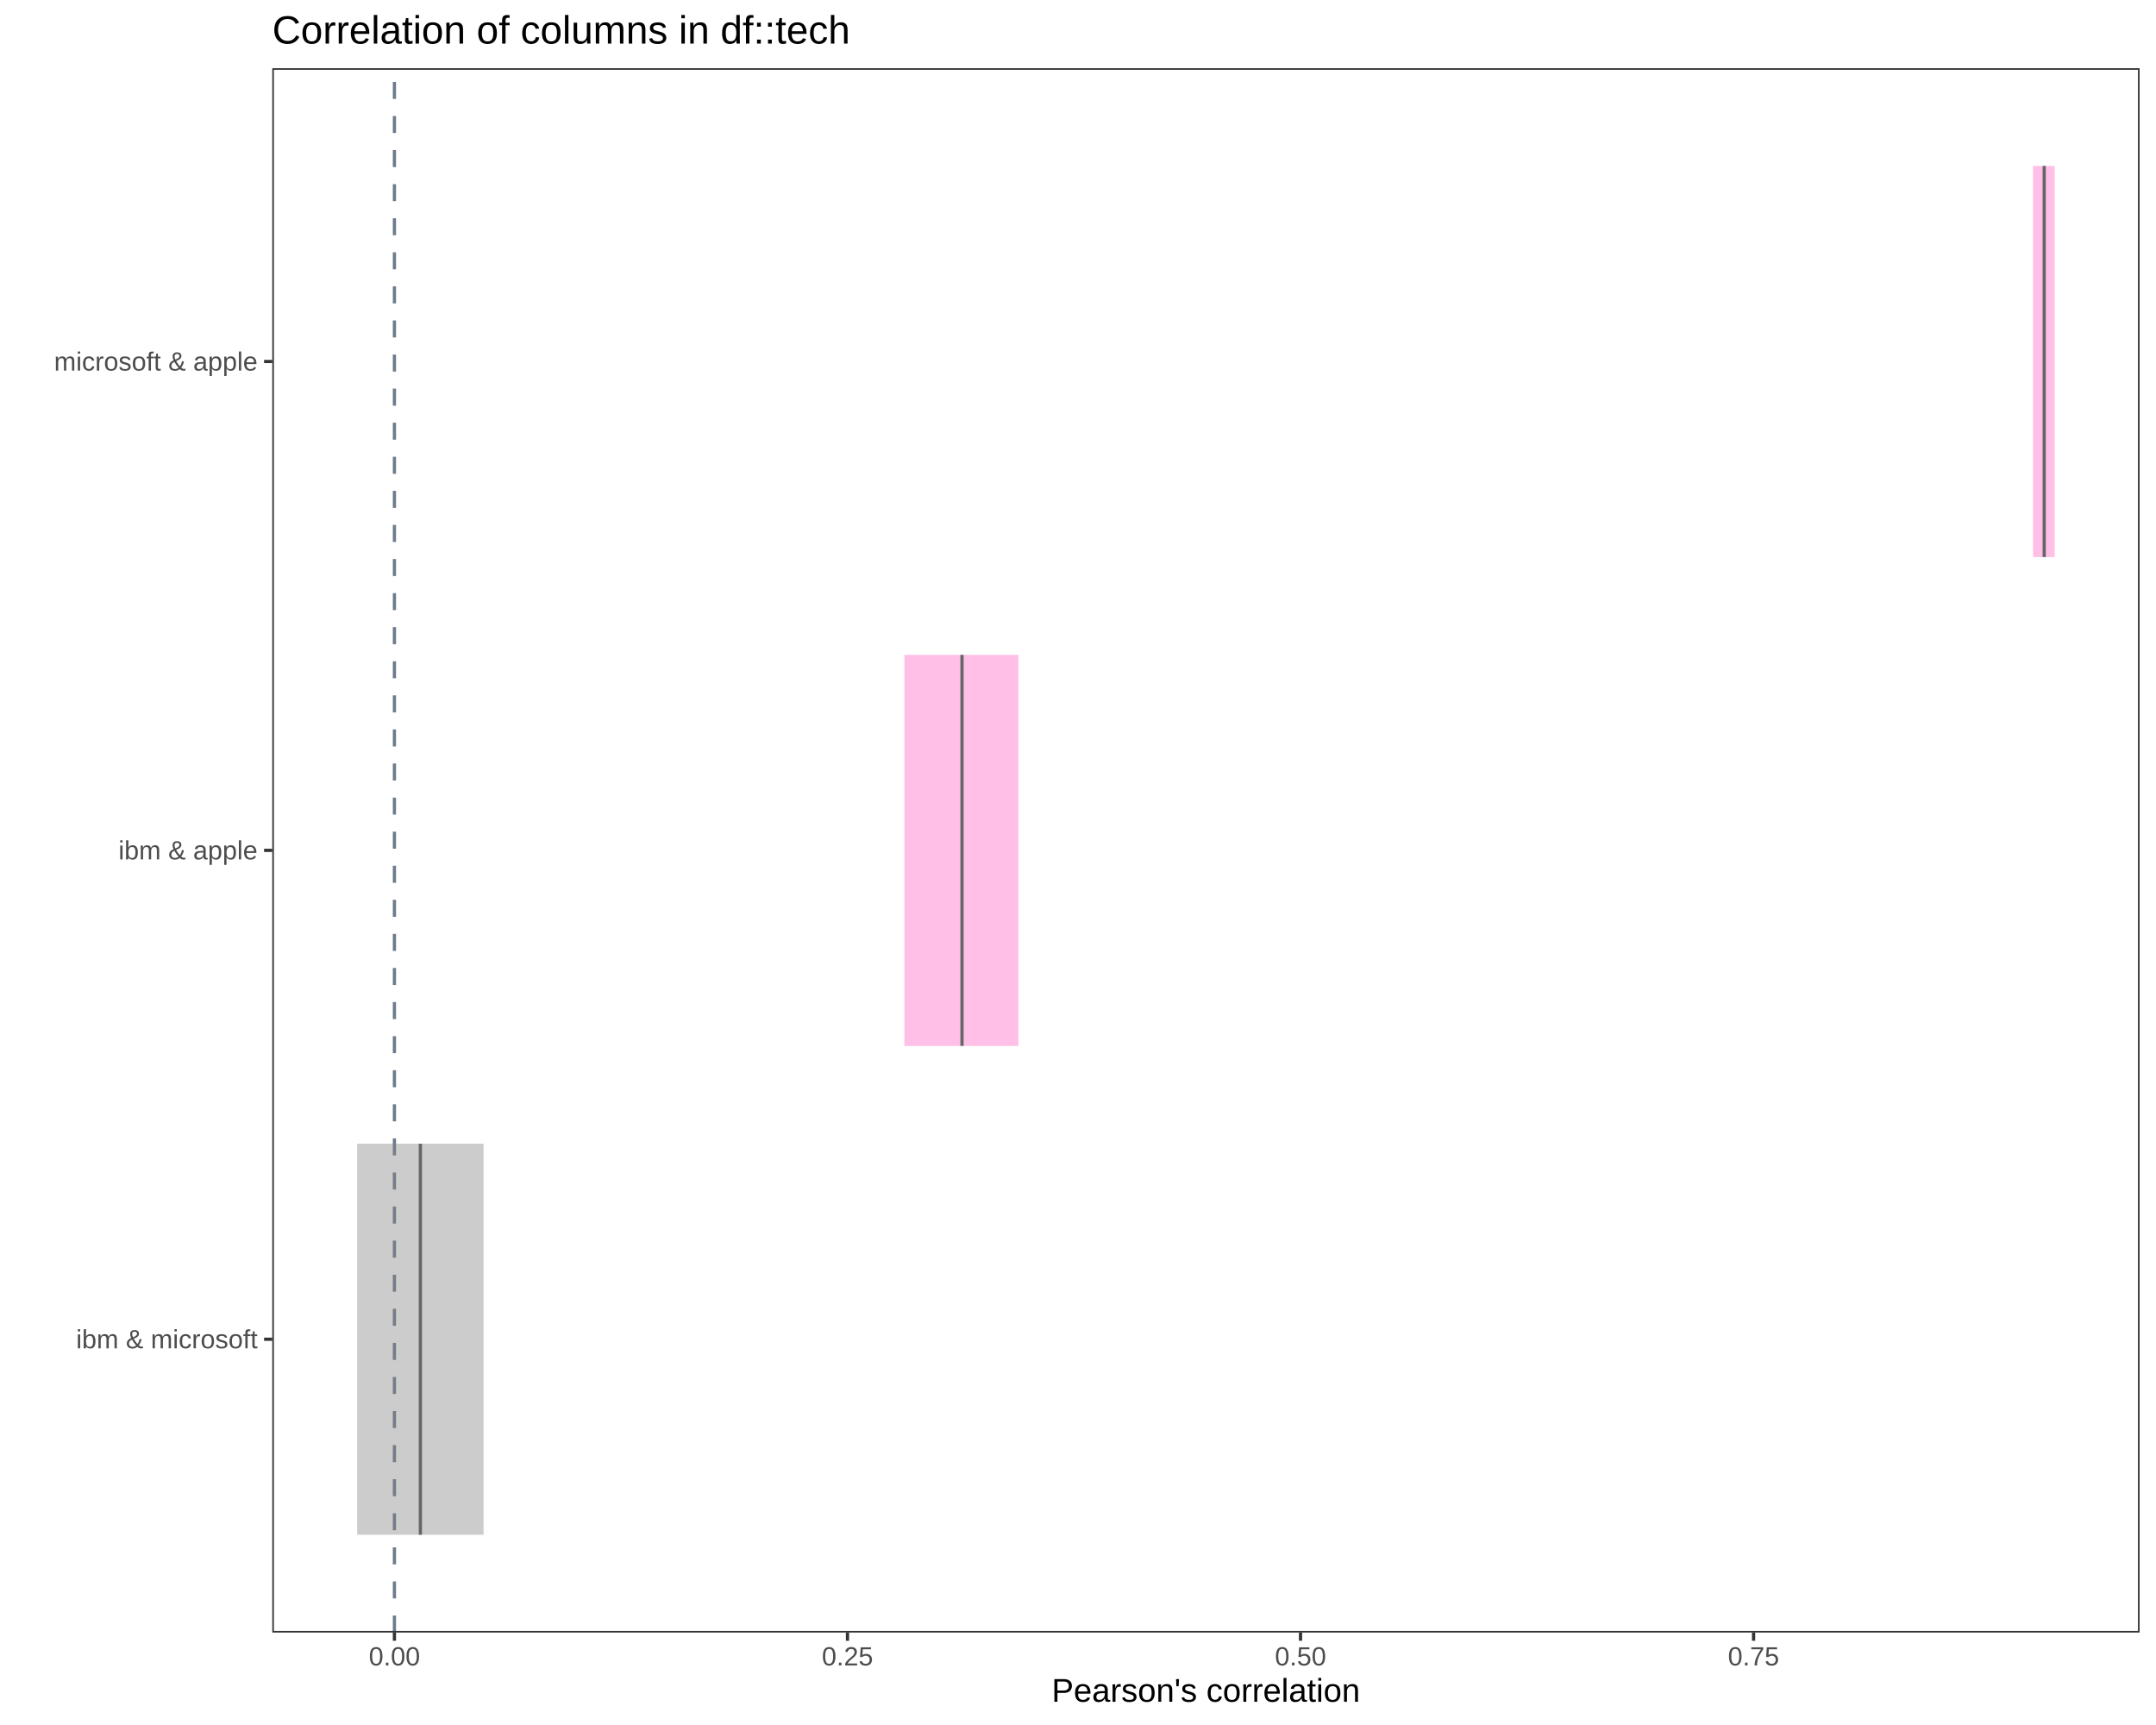
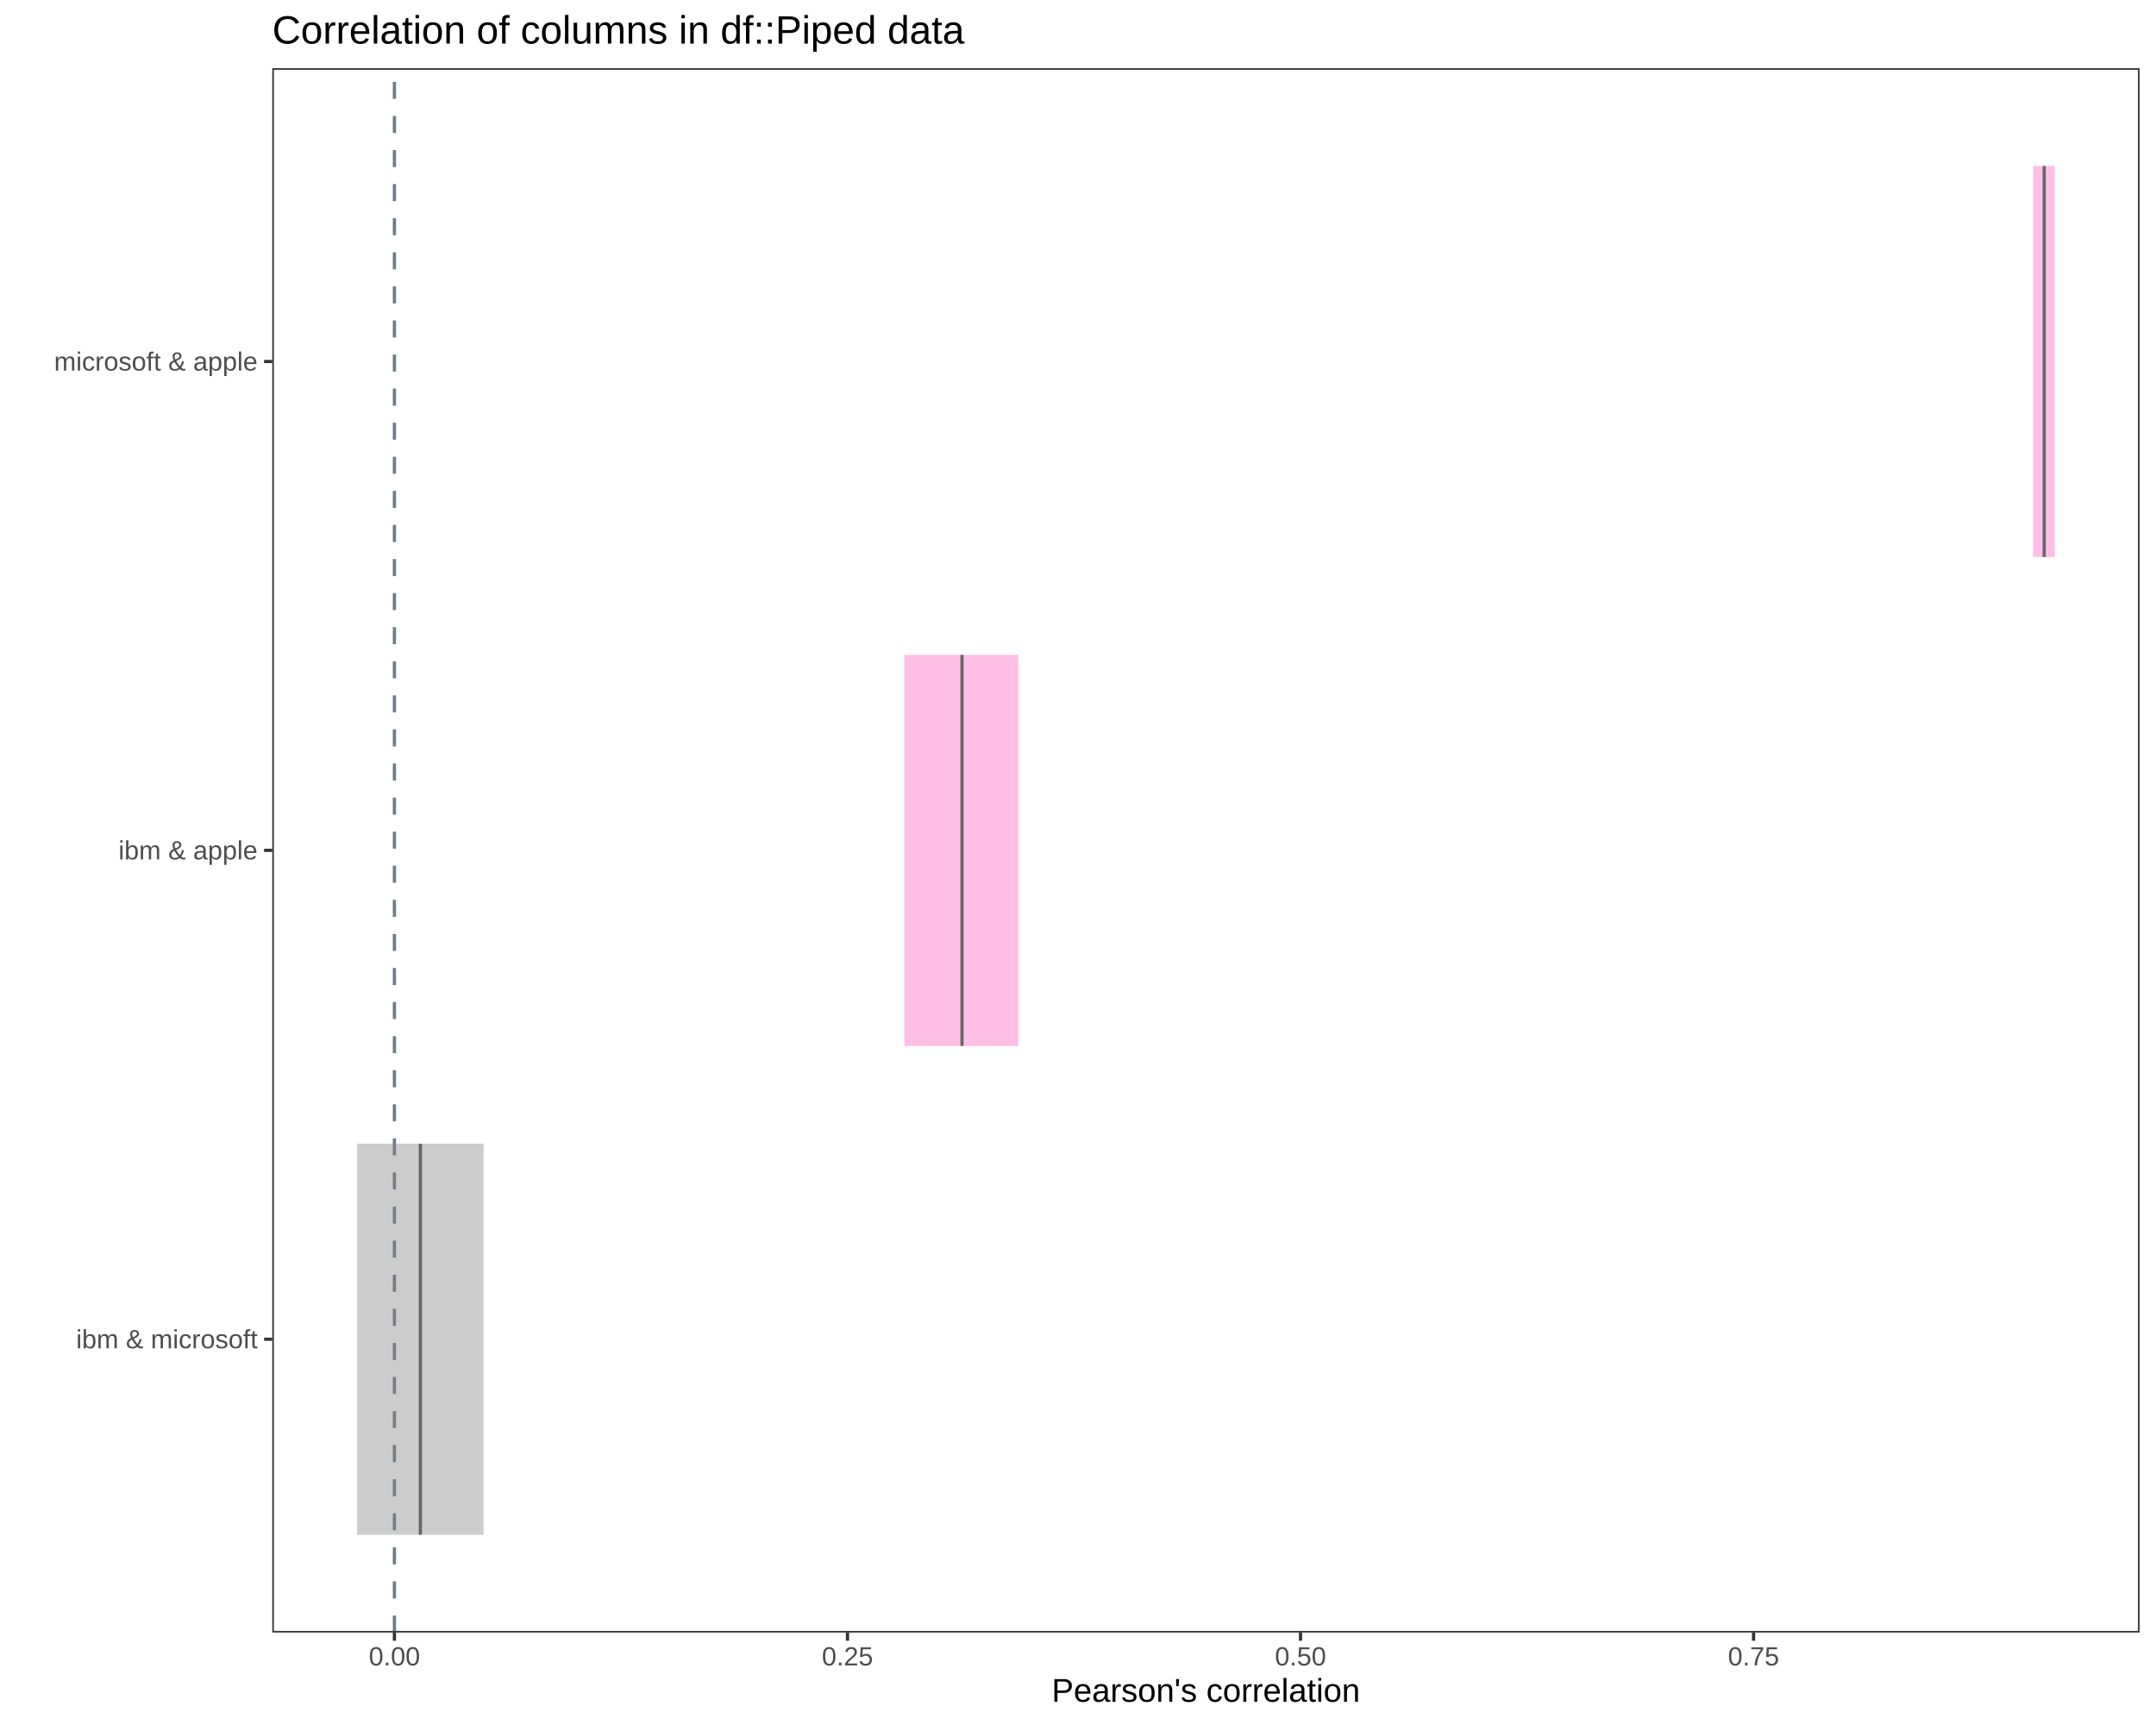
<svg xmlns="http://www.w3.org/2000/svg" viewBox="0 0 720.00 576.00">
  <defs>
    <style type="text/css">
    line, polyline, polygon, path, rect, circle {
      fill: none;
      stroke: #000000;
      stroke-linecap: round;
      stroke-linejoin: round;
      stroke-miterlimit: 10.00;
    }
  </style>
  </defs>
  <rect width="100%" height="100%" style="stroke: none; fill: #FFFFFF;" />
  <rect x="0.00" y="0.00" width="720.00" height="576.00" style="stroke-width: 1.07; stroke: #FFFFFF; fill: #FFFFFF;" />
  <defs>
    <clipPath id="cpOTAuOTN8NzE0LjUyfDU0NS4xM3wyMi43Nw==">
      <rect x="90.93" y="22.77" width="623.59" height="522.36" />
    </clipPath>
  </defs>
  <rect x="90.93" y="22.77" width="623.59" height="522.36" style="stroke-width: 1.07; stroke: none; fill: #FFFFFF;" clip-path="url(#cpOTAuOTN8NzE0LjUyfDU0NS4xM3wyMi43Nw==)" />
  <line x1="131.72" y1="545.13" x2="131.72" y2="22.77" style="stroke-width: 1.07; stroke: #6E7B8B; stroke-dasharray: 5.69,5.69; stroke-linecap: butt;" clip-path="url(#cpOTAuOTN8NzE0LjUyfDU0NS4xM3wyMi43Nw==)" />
  <rect x="678.94" y="55.42" width="7.23" height="130.59" style="stroke-width: 1.07; stroke: none; stroke-linecap: square; stroke-linejoin: miter; fill: #FF61C3; fill-opacity: 0.40;" clip-path="url(#cpOTAuOTN8NzE0LjUyfDU0NS4xM3wyMi43Nw==)" />
  <rect x="302.01" y="218.66" width="38.08" height="130.59" style="stroke-width: 1.07; stroke: none; stroke-linecap: square; stroke-linejoin: miter; fill: #FF61C3; fill-opacity: 0.40;" clip-path="url(#cpOTAuOTN8NzE0LjUyfDU0NS4xM3wyMi43Nw==)" />
  <rect x="119.28" y="381.89" width="42.21" height="130.59" style="stroke-width: 1.07; stroke: none; stroke-linecap: square; stroke-linejoin: miter; fill: #7F7F7F; fill-opacity: 0.40;" clip-path="url(#cpOTAuOTN8NzE0LjUyfDU0NS4xM3wyMi43Nw==)" />
  <line x1="682.67" y1="186.01" x2="682.67" y2="55.42" style="stroke-width: 1.07; stroke: #666666; stroke-linecap: butt;" clip-path="url(#cpOTAuOTN8NzE0LjUyfDU0NS4xM3wyMi43Nw==)" />
  <line x1="321.26" y1="349.25" x2="321.26" y2="218.66" style="stroke-width: 1.07; stroke: #666666; stroke-linecap: butt;" clip-path="url(#cpOTAuOTN8NzE0LjUyfDU0NS4xM3wyMi43Nw==)" />
  <line x1="140.39" y1="512.48" x2="140.39" y2="381.89" style="stroke-width: 1.07; stroke: #666666; stroke-linecap: butt;" clip-path="url(#cpOTAuOTN8NzE0LjUyfDU0NS4xM3wyMi43Nw==)" />
  <rect x="90.93" y="22.77" width="623.59" height="522.36" style="stroke-width: 1.07; stroke: #333333;" clip-path="url(#cpOTAuOTN8NzE0LjUyfDU0NS4xM3wyMi43Nw==)" />
  <defs>
    <clipPath id="cpMC4wMHw3MjAuMDB8NTc2LjAwfDAuMDA=">
      <rect x="0.00" y="0.00" width="720.00" height="576.00" />
    </clipPath>
  </defs>
  <g clip-path="url(#cpMC4wMHw3MjAuMDB8NTc2LjAwfDAuMDA=)">
    <text x="25.41" y="450.21" style="font-size: 8.80px; fill: #4D4D4D; font-family: Liberation Sans;" textLength="60.59px" lengthAdjust="spacingAndGlyphs">ibm &amp; microsoft</text>
  </g>
  <g clip-path="url(#cpMC4wMHw3MjAuMDB8NTc2LjAwfDAuMDA=)">
    <text x="39.56" y="286.97" style="font-size: 8.80px; fill: #4D4D4D; font-family: Liberation Sans;" textLength="46.44px" lengthAdjust="spacingAndGlyphs">ibm &amp; apple</text>
  </g>
  <g clip-path="url(#cpMC4wMHw3MjAuMDB8NTc2LjAwfDAuMDA=)">
    <text x="18.06" y="123.74" style="font-size: 8.80px; fill: #4D4D4D; font-family: Liberation Sans;" textLength="67.94px" lengthAdjust="spacingAndGlyphs">microsoft &amp; apple</text>
  </g>
  <polyline points="88.19,447.19 90.93,447.19 " style="stroke-width: 1.07; stroke: #333333; stroke-linecap: butt;" clip-path="url(#cpMC4wMHw3MjAuMDB8NTc2LjAwfDAuMDA=)" />
  <polyline points="88.19,283.95 90.93,283.95 " style="stroke-width: 1.07; stroke: #333333; stroke-linecap: butt;" clip-path="url(#cpMC4wMHw3MjAuMDB8NTc2LjAwfDAuMDA=)" />
  <polyline points="88.19,120.71 90.93,120.71 " style="stroke-width: 1.07; stroke: #333333; stroke-linecap: butt;" clip-path="url(#cpMC4wMHw3MjAuMDB8NTc2LjAwfDAuMDA=)" />
  <polyline points="131.72,547.87 131.72,545.13 " style="stroke-width: 1.07; stroke: #333333; stroke-linecap: butt;" clip-path="url(#cpMC4wMHw3MjAuMDB8NTc2LjAwfDAuMDA=)" />
  <polyline points="283.02,547.87 283.02,545.13 " style="stroke-width: 1.07; stroke: #333333; stroke-linecap: butt;" clip-path="url(#cpMC4wMHw3MjAuMDB8NTc2LjAwfDAuMDA=)" />
  <polyline points="434.31,547.87 434.31,545.13 " style="stroke-width: 1.07; stroke: #333333; stroke-linecap: butt;" clip-path="url(#cpMC4wMHw3MjAuMDB8NTc2LjAwfDAuMDA=)" />
  <polyline points="585.61,547.87 585.61,545.13 " style="stroke-width: 1.07; stroke: #333333; stroke-linecap: butt;" clip-path="url(#cpMC4wMHw3MjAuMDB8NTc2LjAwfDAuMDA=)" />
  <g clip-path="url(#cpMC4wMHw3MjAuMDB8NTc2LjAwfDAuMDA=)">
    <text x="123.17" y="556.11" style="font-size: 8.80px; fill: #4D4D4D; font-family: Liberation Sans;" textLength="17.11px" lengthAdjust="spacingAndGlyphs">0.00</text>
  </g>
  <g clip-path="url(#cpMC4wMHw3MjAuMDB8NTc2LjAwfDAuMDA=)">
    <text x="274.46" y="556.11" style="font-size: 8.80px; fill: #4D4D4D; font-family: Liberation Sans;" textLength="17.11px" lengthAdjust="spacingAndGlyphs">0.25</text>
  </g>
  <g clip-path="url(#cpMC4wMHw3MjAuMDB8NTc2LjAwfDAuMDA=)">
    <text x="425.76" y="556.11" style="font-size: 8.80px; fill: #4D4D4D; font-family: Liberation Sans;" textLength="17.11px" lengthAdjust="spacingAndGlyphs">0.50</text>
  </g>
  <g clip-path="url(#cpMC4wMHw3MjAuMDB8NTc2LjAwfDAuMDA=)">
    <text x="577.05" y="556.11" style="font-size: 8.80px; fill: #4D4D4D; font-family: Liberation Sans;" textLength="17.11px" lengthAdjust="spacingAndGlyphs">0.75</text>
  </g>
  <g clip-path="url(#cpMC4wMHw3MjAuMDB8NTc2LjAwfDAuMDA=)">
    <text x="351.21" y="568.24" style="font-size: 11.00px; font-family: Liberation Sans;" textLength="103.03px" lengthAdjust="spacingAndGlyphs">Pearson's correlation</text>
  </g>
  <g clip-path="url(#cpMC4wMHw3MjAuMDB8NTc2LjAwfDAuMDA=)">
-     <text x="90.93" y="14.56" style="font-size: 13.20px; font-family: Liberation Sans;" textLength="192.66px" lengthAdjust="spacingAndGlyphs">Correlation of columns in df::tech</text>
+     <text x="90.93" y="14.56" style="font-size: 13.20px; font-family: Liberation Sans;" textLength="230.77px" lengthAdjust="spacingAndGlyphs">Correlation of columns in df::Piped data</text>
  </g>
</svg>
